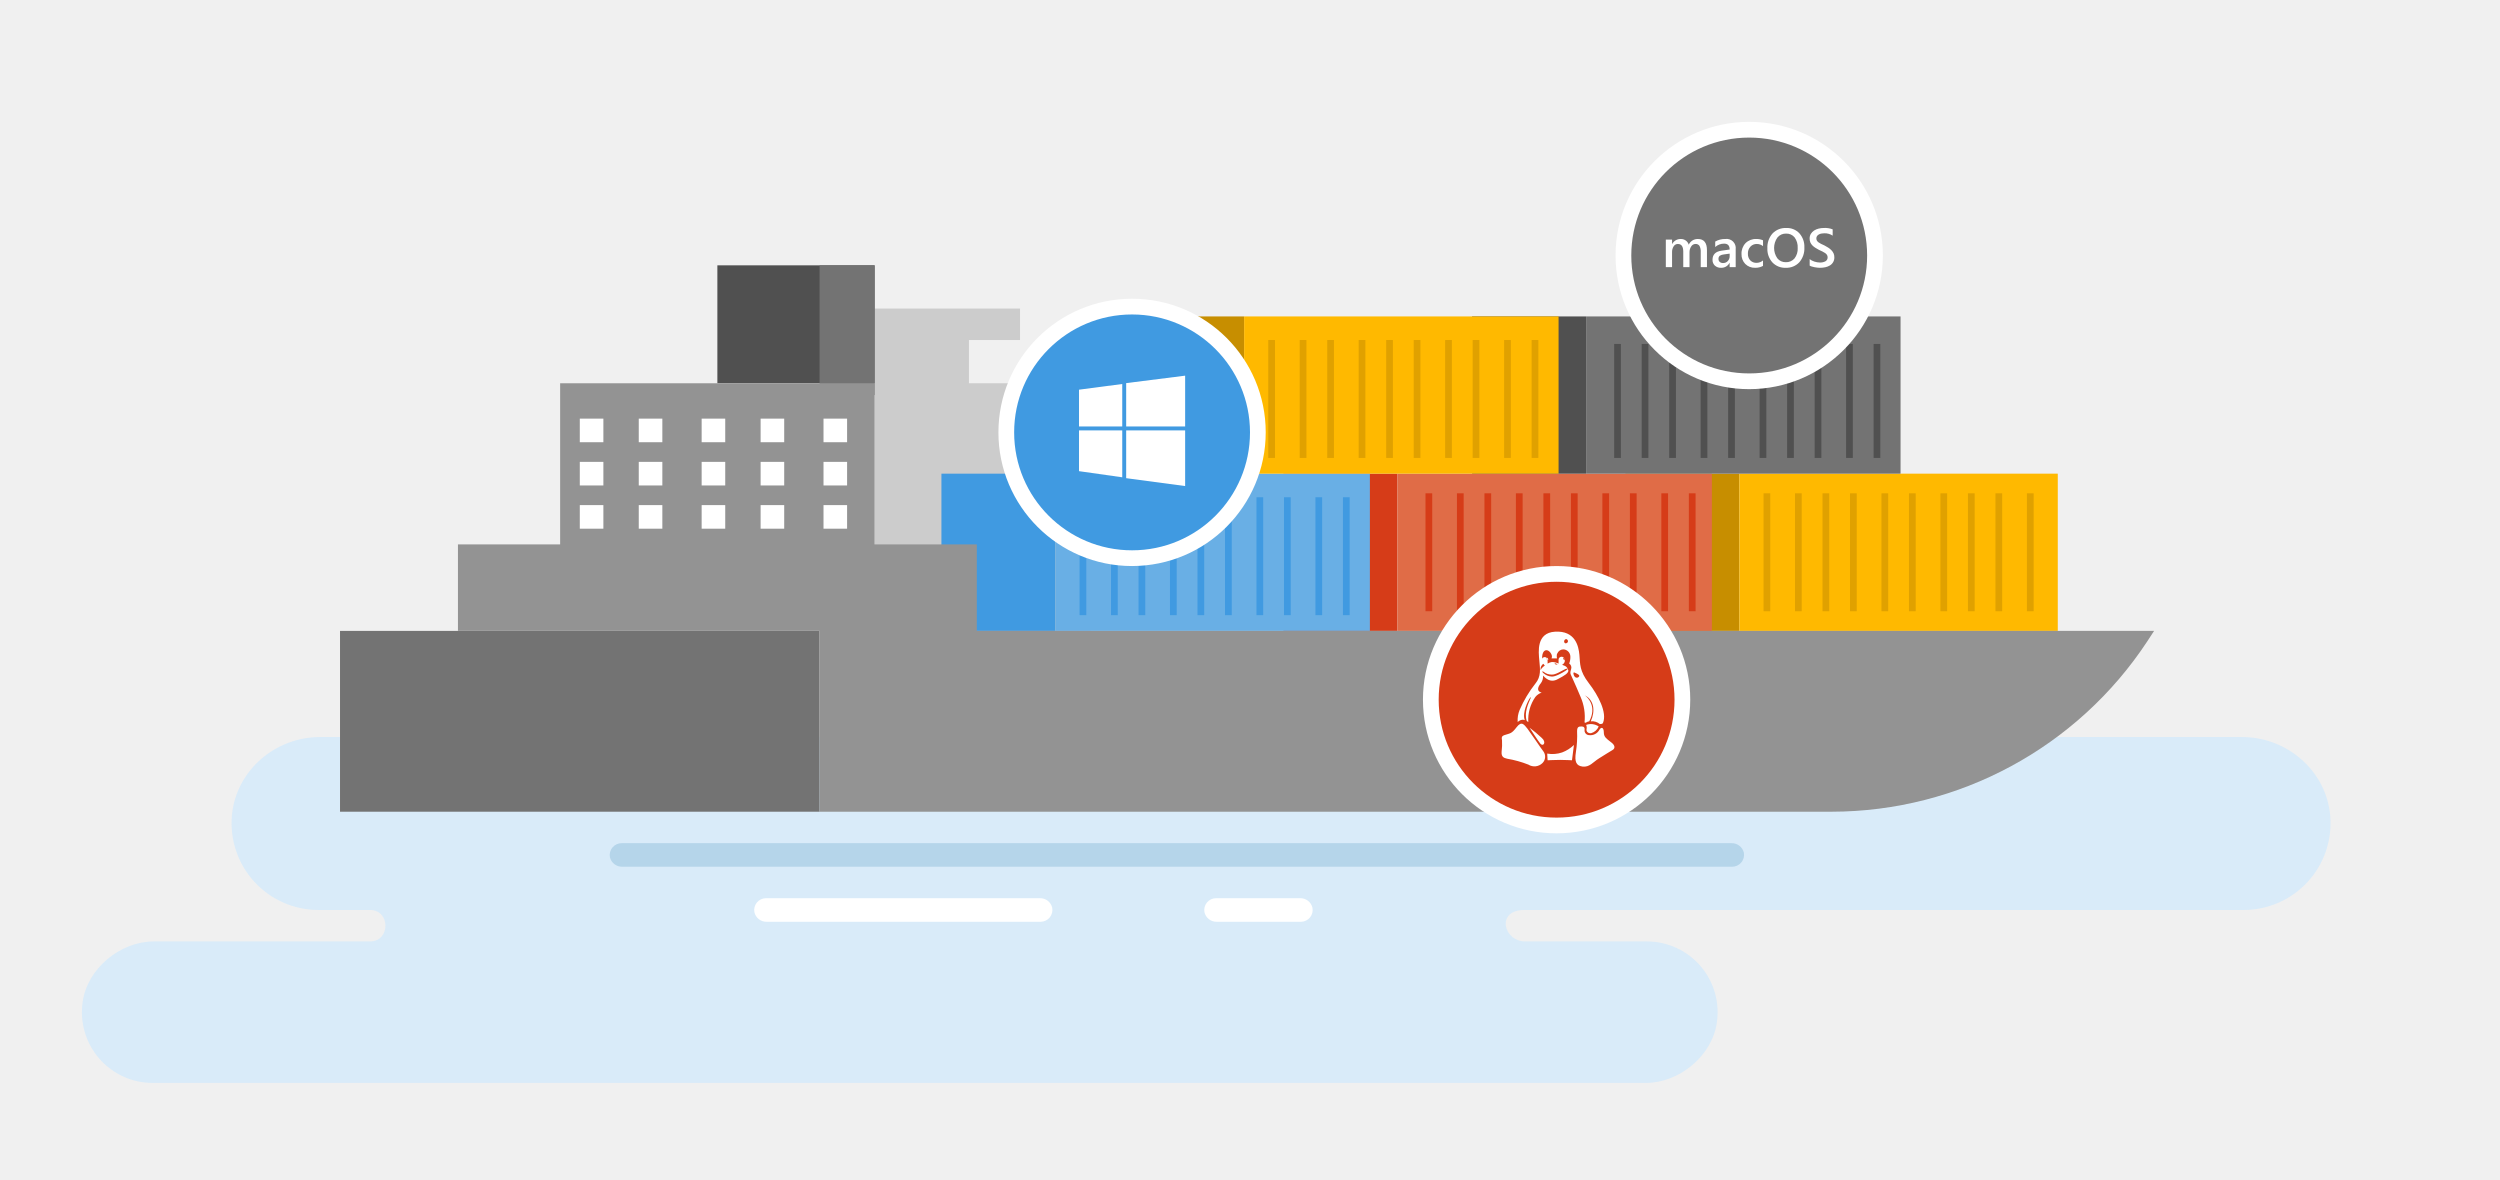
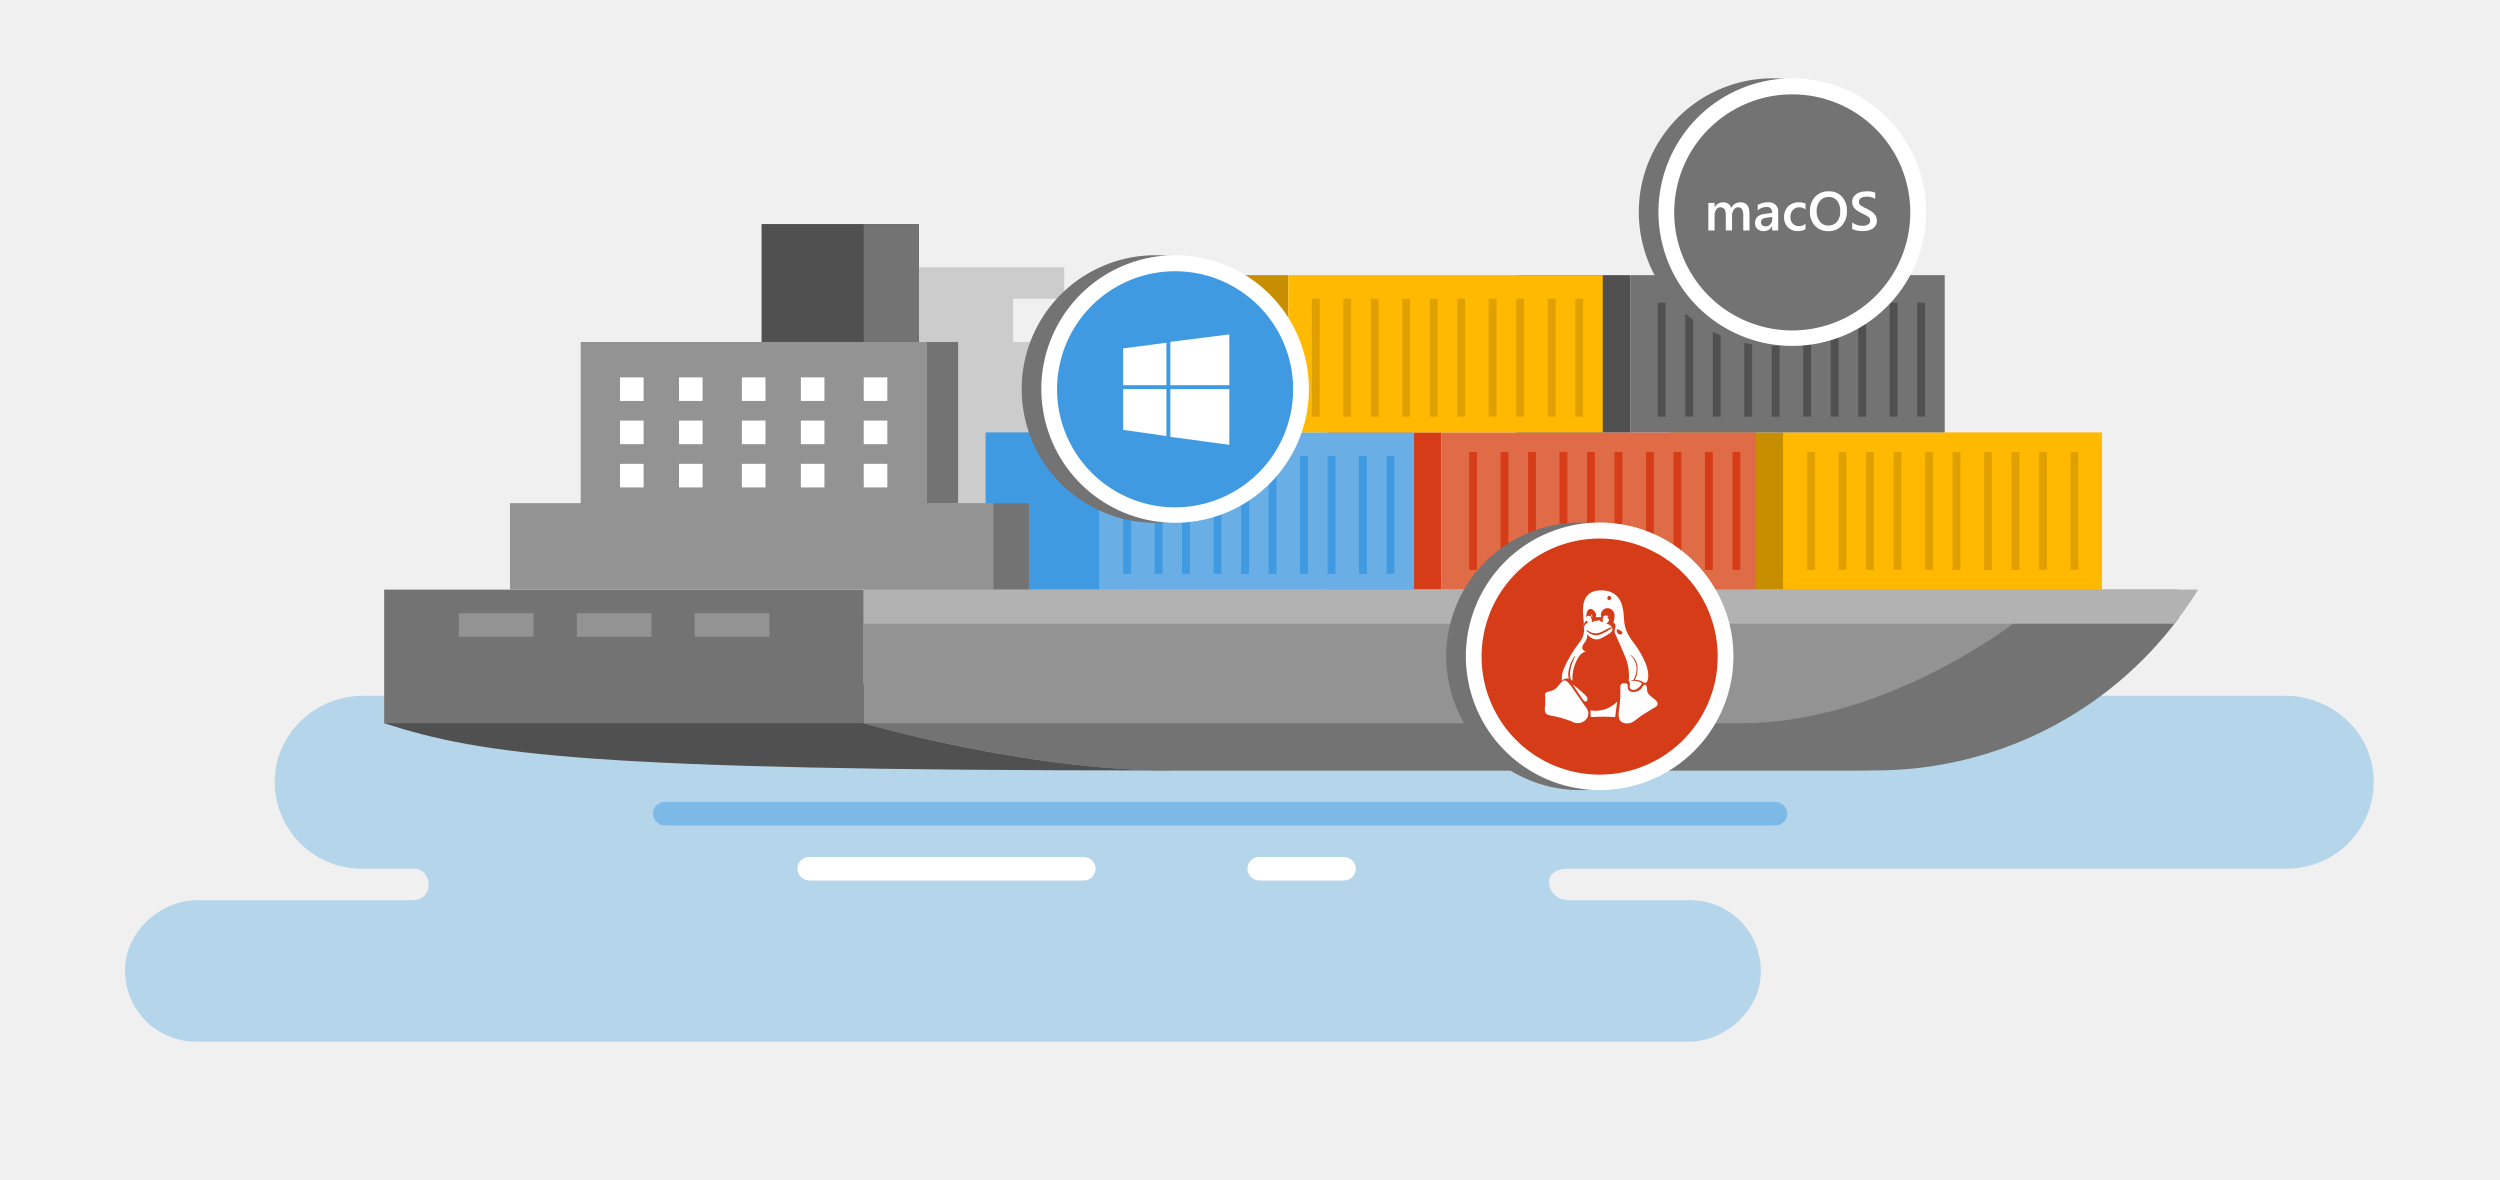
<svg xmlns="http://www.w3.org/2000/svg" viewBox="0 0 636 300">
-   <path d="M570.357,187.5H81.451c-11.42,0-21.35,8.481-22.447,19.849A22.093,22.093,0,0,0,81.1,231.5H94.137c5.226,0,5.226,8,0,8H39.147c-8.569,0-16.923,6.886-18.117,15.371A18,18,0,0,0,38.844,275.5H418.653c8.569,0,16.923-6.886,18.117-15.371A18,18,0,0,0,418.956,239.5H388.037c-5.547,0-7.574-8-.214-8H570.7a22.1,22.1,0,0,0,22.122-23.874C591.864,196.142,581.881,187.5,570.357,187.5Z" fill="#d9ebf9" />
-   <path d="M246.5,97.5v-11h13v-8h-37v83h55v-64Z" fill="#ccc" />
-   <path d="M222.5,67.5h-40v30h40Z" fill="#505050" />
-   <path d="M222.5,67.5h-14v33h14Z" fill="#737373" />
-   <path d="M440.6,220.5H158.319a3.167,3.167,0,0,1-3.163-2.43,3.041,3.041,0,0,1,3.044-3.57H440.481a3.167,3.167,0,0,1,3.163,2.43A3.041,3.041,0,0,1,440.6,220.5Z" fill="#b5d5ea" />
-   <path d="M264.735,234.5h-69.68a3.139,3.139,0,0,1-3.137-2.43,3.012,3.012,0,0,1,2.946-3.57h69.681a3.139,3.139,0,0,1,3.137,2.43A3.013,3.013,0,0,1,264.735,234.5Z" fill="#fff" />
-   <path d="M331.037,234.5H309.55a3.137,3.137,0,0,1-3.136-2.43,3.011,3.011,0,0,1,2.946-3.57h21.385a3.143,3.143,0,0,1,3.141,2.43A3,3,0,0,1,331.037,234.5Z" fill="#fff" />
-   <path d="M442.5,120.5h-29v40h29Z" fill="#c78e00" />
-   <path d="M523.5,120.5h-81v40h81Z" fill="#ffb900" />
-   <path d="M355.5,120.5h-29v40h29Z" fill="#d63c18" />
-   <path d="M435.5,120.5h-80v40h80Z" fill="#e06c47" />
-   <path d="M268.5,120.5h-29v40h29Z" fill="#409ae1" />
-   <path d="M348.5,120.5h-80v40h80Z" fill="#69afe5" />
-   <path d="M403.5,80.5h-29v40h29Z" fill="#505050" />
-   <path d="M483.5,80.5h-80v40h80Z" fill="#737373" />
-   <path d="M316.5,80.5h-29v40h29Z" fill="#c78e00" />
-   <path d="M396.5,80.5h-80v40h80Z" fill="#ffb900" />
-   <path d="M208.5,160.5H86.5v46h122Z" fill="#737373" />
-   <path d="M248.5,160.5v-22h-26v-41h-80v41h-26v22h92v46H465.987a96.28,96.28,0,0,0,80.3-43.371L548,160.5Z" fill="#939393" />
-   <path d="M153.5,106.5h-6v6h6Z" fill="#fff" />
-   <path d="M215.5,106.5h-6v6h6Z" fill="#fff" />
-   <path d="M199.5,106.5h-6v6h6Z" fill="#fff" />
-   <path d="M184.5,106.5h-6v6h6Z" fill="#fff" />
-   <path d="M168.5,106.5h-6v6h6Z" fill="#fff" />
-   <path d="M153.5,117.5h-6v6h6Z" fill="#fff" />
-   <path d="M215.5,117.5h-6v6h6Z" fill="#fff" />
-   <path d="M199.5,117.5h-6v6h6Z" fill="#fff" />
-   <path d="M184.5,117.5h-6v6h6Z" fill="#fff" />
-   <path d="M168.5,117.5h-6v6h6Z" fill="#fff" />
-   <path d="M153.5,128.5h-6v6h6Z" fill="#fff" />
-   <path d="M215.5,128.5h-6v6h6Z" fill="#fff" />
-   <path d="M199.5,128.5h-6v6h6Z" fill="#fff" />
-   <path d="M184.5,128.5h-6v6h6Z" fill="#fff" />
-   <path d="M168.5,128.5h-6v6h6Z" fill="#fff" />
-   <rect x="322.645" y="86.5" width="1.711" height="30" fill="#e0a100" />
-   <rect x="330.645" y="86.5" width="1.711" height="30" fill="#e0a100" />
-   <rect x="337.645" y="86.5" width="1.711" height="30" fill="#e0a100" />
-   <rect x="345.645" y="86.5" width="1.711" height="30" fill="#e0a100" />
-   <rect x="352.645" y="86.5" width="1.711" height="30" fill="#e0a100" />
-   <rect x="359.645" y="86.5" width="1.711" height="30" fill="#e0a100" />
-   <rect x="367.645" y="86.5" width="1.711" height="30" fill="#e0a100" />
-   <rect x="374.645" y="86.5" width="1.711" height="30" fill="#e0a100" />
-   <rect x="382.645" y="86.5" width="1.711" height="30" fill="#e0a100" />
-   <rect x="389.645" y="86.5" width="1.711" height="30" fill="#e0a100" />
-   <rect x="274.644" y="126.5" width="1.712" height="30" fill="#409ae1" />
-   <rect x="282.644" y="126.5" width="1.712" height="30" fill="#409ae1" />
-   <rect x="289.644" y="126.5" width="1.712" height="30" fill="#409ae1" />
-   <rect x="297.644" y="126.5" width="1.712" height="30" fill="#409ae1" />
-   <rect x="304.644" y="126.5" width="1.712" height="30" fill="#409ae1" />
-   <rect x="311.644" y="126.5" width="1.712" height="30" fill="#409ae1" />
-   <rect x="319.645" y="126.5" width="1.711" height="30" fill="#409ae1" />
-   <rect x="326.645" y="126.5" width="1.711" height="30" fill="#409ae1" />
-   <rect x="334.645" y="126.5" width="1.711" height="30" fill="#409ae1" />
-   <rect x="341.645" y="126.5" width="1.711" height="30" fill="#409ae1" />
-   <rect x="362.645" y="125.5" width="1.711" height="30" fill="#d63c18" />
-   <rect x="370.645" y="125.5" width="1.711" height="30" fill="#d63c18" />
-   <rect x="377.645" y="125.5" width="1.711" height="30" fill="#d63c18" />
-   <rect x="385.645" y="125.5" width="1.711" height="30" fill="#d63c18" />
-   <rect x="392.645" y="125.5" width="1.711" height="30" fill="#d63c18" />
-   <rect x="399.645" y="125.5" width="1.711" height="30" fill="#d63c18" />
-   <rect x="407.645" y="125.5" width="1.711" height="30" fill="#d63c18" />
-   <rect x="414.645" y="125.5" width="1.711" height="30" fill="#d63c18" />
-   <rect x="422.645" y="125.5" width="1.711" height="30" fill="#d63c18" />
-   <rect x="429.645" y="125.5" width="1.711" height="30" fill="#d63c18" />
-   <rect x="410.645" y="87.5" width="1.711" height="29" fill="#505050" />
-   <rect x="417.645" y="87.5" width="1.711" height="29" fill="#505050" />
-   <rect x="424.645" y="87.5" width="1.711" height="29" fill="#505050" />
-   <rect x="432.645" y="87.5" width="1.711" height="29" fill="#505050" />
-   <rect x="439.645" y="87.5" width="1.711" height="29" fill="#505050" />
-   <rect x="447.645" y="87.5" width="1.711" height="29" fill="#505050" />
-   <rect x="454.645" y="87.5" width="1.711" height="29" fill="#505050" />
-   <rect x="461.645" y="87.5" width="1.711" height="29" fill="#505050" />
-   <rect x="469.645" y="87.5" width="1.711" height="29" fill="#505050" />
-   <rect x="476.645" y="87.5" width="1.711" height="29" fill="#505050" />
-   <rect x="448.645" y="125.5" width="1.711" height="30" fill="#e0a100" />
-   <rect x="456.645" y="125.5" width="1.711" height="30" fill="#e0a100" />
-   <rect x="463.645" y="125.5" width="1.711" height="30" fill="#e0a100" />
-   <rect x="470.645" y="125.5" width="1.711" height="30" fill="#e0a100" />
-   <rect x="478.645" y="125.5" width="1.711" height="30" fill="#e0a100" />
-   <rect x="485.645" y="125.5" width="1.711" height="30" fill="#e0a100" />
-   <rect x="493.645" y="125.5" width="1.711" height="30" fill="#e0a100" />
-   <rect x="500.645" y="125.5" width="1.711" height="30" fill="#e0a100" />
-   <rect x="507.645" y="125.5" width="1.711" height="30" fill="#e0a100" />
-   <rect x="515.645" y="125.5" width="1.711" height="30" fill="#e0a100" />
-   <circle cx="288" cy="110" r="32" fill="#409ae1" />
-   <path d="M288,144a34,34,0,1,1,34-34A34.038,34.038,0,0,1,288,144Zm0-64a30,30,0,1,0,30,30A30.034,30.034,0,0,0,288,80Z" fill="#fff" />
-   <path d="M274.5,99.136l11-1.449V108.5h-11Zm12-1.672V108.5h15V95.569Zm0,24.183,15,2.007V109.5h-15Zm-12-1.783,11,1.56V109.5h-11Z" fill="#fff" />
-   <circle cx="396" cy="178" r="32" fill="#d63c18" />
-   <path d="M396,212a34,34,0,1,1,34-34A34.038,34.038,0,0,1,396,212Zm0-64a30,30,0,1,0,30,30A30.034,30.034,0,0,0,396,148Z" fill="#fff" />
-   <path d="M403.611,185.516a1.663,1.663,0,0,0-.1-1.1,3.524,3.524,0,0,1,3.2.4,2.967,2.967,0,0,1-1.9,1.7C404.111,186.616,403.511,186.216,403.611,185.516Zm6.1,3.2c-1-.8-1.7-1.2-1.7-2.4s-.6-1.5-1.1-.7a2.616,2.616,0,0,1-2.7,1.4,1.189,1.189,0,0,1-1.1-1.3c.1-.6-.2-.9-.7-.9-.7,0-1.2,0-1.2,1.2a26.565,26.565,0,0,1-.3,5.3c-.4,2.5.1,3.5,1.7,3.7,1.8.2,2.6-1.1,4.2-2.1,1.3-.8,2.7-1.7,3.4-2.1S411.011,189.616,409.711,188.716Zm-12.3,2.7a7.672,7.672,0,0,1-3.8.3l.1,1.7s2-.1,3.2-.1,3,.1,3,.1l.5-3.9A8.639,8.639,0,0,1,397.411,191.416Zm-8.3-6.3s2.2,3.4,2.7,4c.8,1,1.7-.3.4-1.4A37.664,37.664,0,0,0,389.111,185.116Zm-.5.3c-.9-1.1-1.5-2.1-2.8-.4s-1.6,1.5-3.1,2c-.8.3-.7.7-.6,1.3a15.138,15.138,0,0,1-.1,2.9c-.1,1.3.5,1.6,1.4,1.8a26.857,26.857,0,0,1,5.4,1.5,2.9,2.9,0,0,0,3.6-.4,2.268,2.268,0,0,0,.2-3C391.911,190.216,389.511,186.616,388.611,185.416Zm9.5-17.5c.1-.1,0-.3-.1-.4-.029-.029-.059-.057-.088-.081a.957.957,0,0,1,.184.483Zm-4.311,0c.1-.1.1-.2,0-.4-.1-.1-.2-.2-.3-.2v.1a1.221,1.221,0,0,1,.175.492C393.717,167.941,393.758,167.958,393.8,167.916ZM386.1,183.7a6.668,6.668,0,0,1,.5-3.1,30.3,30.3,0,0,1,4-6.7c1.5-1.8,1.2-3.7,1-5.9s-.8-7,4-7.3c5.1-.3,6,3.6,6.2,5.9s0,4.1,2.4,7.2,4.7,7.5,3.6,10.1c-.1.3-.6.3-.8.3a3.1,3.1,0,0,0-2.3-.7c1.2-2.7.8-5.4-1.5-6.6-.1-.1-.3-.2,0,0,.8.6,3.1,2.9,1.1,6.6a2.192,2.192,0,0,0-.8.3v.1a1,1,0,0,0-.4-.1,12.741,12.741,0,0,0-1-6.5c-1.5-3.6-2.4-5.4-2.5-5.7s-.2-.5.1-1.4a1.222,1.222,0,0,0-.5-1.4,4.355,4.355,0,0,0,.3-1.8,1.855,1.855,0,0,0-1.8-1.8,1.688,1.688,0,0,0-1.5,1c-.3.4-.1,1.3-.1,1.3h-1.4s.4-.6-.3-1.5-1.7-.8-2,.5a3.239,3.239,0,0,0-.061,1.074.685.685,0,0,1,1.161-.158v.3c.058.058.117.145.175.192a3.857,3.857,0,0,1,.025.908,2.967,2.967,0,0,1,1.1-.4,3.809,3.809,0,0,1,1.7.4v-1a.759.759,0,0,1,1.2-.6.91.91,0,0,1,.223.219c-.071-.059-.141-.09-.212-.019-.1,0,0,.2.1.4.1.1.2.2.3.1a1.242,1.242,0,0,1-.707,1.2c.1.1.3.1.5.2a1.6,1.6,0,0,1,.918.8,1.118,1.118,0,0,0-.607.1c-.9.4-2.5,1.5-3.5,1.4a3.119,3.119,0,0,1-2-.7c-.4-.3-.5,0-.1.3a3.4,3.4,0,0,0,2.1.9c.9.1,2.7-.9,3.6-1.5.4-.267.534-.41.517-.475a2.419,2.419,0,0,1,.172.475c-.1.7-.9,1.2-2.6,2.1-1.5.9-2.7.4-3.8-.8-.019-.019-.031-.035-.05-.054A2.9,2.9,0,0,1,392,173.8c-1.7,2.1.2,2.4.2,2.4a3.486,3.486,0,0,0-1.6,1.1,10.078,10.078,0,0,0-1.8,6.4,1.866,1.866,0,0,0-.4-.3c-.7-2.1.4-4.4,1-5.8.1-.4,0-.3-.2,0-.5.7-2,3.7-1.3,5.6a1.268,1.268,0,0,0-.6-.1A1.9,1.9,0,0,0,386.1,183.7Zm9.411-14.884c0,.1.1.2.3.2.2.1.4.1.4,0a1.238,1.238,0,0,0-.3-.2C395.711,168.716,395.511,168.716,395.511,168.816Zm4.8,2.7c.2.9.9,1.1,1.3.7.5-.4-.3-.8-.8-1C400.311,170.916,400.211,171.116,400.311,171.516Zm-2.4-8.3c0,.2.2.6.6.4a.526.526,0,0,0,.2-.9C398.411,162.416,397.911,162.716,397.911,163.216ZM391.9,170.2a1.5,1.5,0,0,0,.044.268,2.008,2.008,0,0,1,.356-.552,4.349,4.349,0,0,1,.7-.6,2.382,2.382,0,0,1-.391-.45A1.738,1.738,0,0,0,391.9,170.2Z" fill="#fff" />
-   <circle cx="445" cy="65" r="32" fill="#737373" />
-   <path d="M445,99a34,34,0,1,1,34-34A34.038,34.038,0,0,1,445,99Zm0-64a30,30,0,1,0,30,30A30.034,30.034,0,0,0,445,35Z" fill="#fff" />
-   <path d="M434.25,63.65v4.313h-1.586V64.148a3.093,3.093,0,0,0-.31-1.591,1.145,1.145,0,0,0-1.049-.493,1.263,1.263,0,0,0-1.057.622,2.545,2.545,0,0,0-.434,1.49v3.787h-1.593V64.02q0-1.957-1.381-1.956a1.25,1.25,0,0,0-1.057.588,2.6,2.6,0,0,0-.412,1.524v3.787h-1.586v-7h1.586V62.07h.027a2.427,2.427,0,0,1,2.207-1.271,2.072,2.072,0,0,1,1.268.4,1.983,1.983,0,0,1,.742,1.049,2.5,2.5,0,0,1,2.324-1.449Q434.251,60.8,434.25,63.65Zm7.309-.24v4.553H440.02V66.869h-.028a2.311,2.311,0,0,1-2.125,1.258,2.232,2.232,0,0,1-1.617-.561,1.951,1.951,0,0,1-.584-1.482q0-1.983,2.283-2.311l2.078-.294q0-1.5-1.422-1.5a3.377,3.377,0,0,0-2.255.862V61.455a4.919,4.919,0,0,1,2.556-.656A2.327,2.327,0,0,1,441.559,63.41Zm-1.532,1.115-1.47.2a2.35,2.35,0,0,0-1.03.331.975.975,0,0,0-.343.851.935.935,0,0,0,.316.729,1.235,1.235,0,0,0,.852.283,1.567,1.567,0,0,0,1.2-.51,1.8,1.8,0,0,0,.476-1.281Zm4.043-2.677a3.806,3.806,0,0,0-1.029,2.779A3.45,3.45,0,0,0,444,67.152a3.366,3.366,0,0,0,2.516.975,3.932,3.932,0,0,0,1.99-.484V66.262a2.547,2.547,0,0,1-1.613.607,2.141,2.141,0,0,1-1.623-.629,2.36,2.36,0,0,1-.606-1.715,2.48,2.48,0,0,1,.643-1.781,2.162,2.162,0,0,1,1.646-.68,2.551,2.551,0,0,1,1.559.547V61.135a3.989,3.989,0,0,0-1.688-.336A3.678,3.678,0,0,0,444.07,61.848Zm13.7-2.485a5.062,5.062,0,0,1,1.262,3.576,5.361,5.361,0,0,1-1.291,3.793,4.479,4.479,0,0,1-3.453,1.395,4.414,4.414,0,0,1-3.395-1.373,5.051,5.051,0,0,1-1.273-3.576,5.347,5.347,0,0,1,1.3-3.774A4.567,4.567,0,0,1,454.451,58,4.311,4.311,0,0,1,457.775,59.363Zm-.439,3.733a4.151,4.151,0,0,0-.791-2.713,2.664,2.664,0,0,0-2.176-.957,2.725,2.725,0,0,0-2.191,1,4.6,4.6,0,0,0-.024,5.277,2.643,2.643,0,0,0,2.147,1,2.769,2.769,0,0,0,2.22-.949A3.965,3.965,0,0,0,457.336,63.1Zm9.121,1.343a2.809,2.809,0,0,0-.547-.789,4.481,4.481,0,0,0-.8-.65c-.3-.2-.625-.383-.966-.561-.334-.144-.627-.281-.879-.406a3.981,3.981,0,0,1-.643-.387,1.423,1.423,0,0,1-.4-.437,1.129,1.129,0,0,1-.137-.566,1,1,0,0,1,.178-.6,1.382,1.382,0,0,1,.461-.4,2.16,2.16,0,0,1,.642-.227,3.916,3.916,0,0,1,.723-.068,3.587,3.587,0,0,1,2.146.6V58.346a5.338,5.338,0,0,0-2.242-.35,5.6,5.6,0,0,0-1.326.16,3.809,3.809,0,0,0-1.16.492,2.667,2.667,0,0,0-.82.842,2.252,2.252,0,0,0-.311,1.2,2.44,2.44,0,0,0,.182.979,2.56,2.56,0,0,0,.5.748,4.082,4.082,0,0,0,.75.605c.287.182.595.362.929.54q.464.213.871.406a4.733,4.733,0,0,1,.707.408,1.734,1.734,0,0,1,.469.467,1.082,1.082,0,0,1,.168.605,1.124,1.124,0,0,1-.5.992,2.743,2.743,0,0,1-1.527.342,3.741,3.741,0,0,1-.643-.062,5.419,5.419,0,0,1-.7-.174,4.349,4.349,0,0,1-.66-.277,2.589,2.589,0,0,1-.535-.37v1.676a2.283,2.283,0,0,0,.539.233,6.979,6.979,0,0,0,.711.173c.252.047.5.084.734.11a6,6,0,0,0,.606.037,6.6,6.6,0,0,0,1.4-.143,3.653,3.653,0,0,0,1.172-.464,2.319,2.319,0,0,0,1.111-2.092A2.318,2.318,0,0,0,466.457,64.439Z" fill="#fff" />
+   <path d="M581.344,177H92.438c-11.42,0-21.35,8.481-22.447,19.849A22.093,22.093,0,0,0,92.087,221h13.037c5.226,0,5.226,8,0,8H50.134c-8.569,0-16.923,6.886-18.117,15.371A18,18,0,0,0,49.831,265H429.64c8.569,0,16.923-6.886,18.117-15.371A18,18,0,0,0,429.943,229H399.024c-5.547,0-7.574-8-.214-8H581.687a22.1,22.1,0,0,0,22.122-23.874C602.851,185.642,592.868,177,581.344,177Z" fill="#b5d5ea" />
+   <path d="M97.737,184c25,8,51.5,12,197,12,36.75,0-87-24.25-87-24.25Z" fill="#505050" />
+   <path d="M257.737,87V76h13V68h-37v83h55V87Z" fill="#ccc" />
+   <path d="M233.737,57h-40V87h40Z" fill="#505050" />
+   <path d="M233.737,57h-14V90h14Z" fill="#737373" />
+   <path d="M451.587,210H169.306a3.169,3.169,0,0,1-3.163-2.43,3.041,3.041,0,0,1,3.044-3.57H451.468a3.166,3.166,0,0,1,3.163,2.43,3.041,3.041,0,0,1-3.044,3.57Z" fill="#7cb9e6" />
+   <path d="M275.722,224h-69.68a3.138,3.138,0,0,1-3.137-2.43,3.012,3.012,0,0,1,2.946-3.57h69.681a3.136,3.136,0,0,1,3.137,2.43,3.012,3.012,0,0,1-2.947,3.57Z" fill="#fff" />
+   <path d="M342.024,224H320.537a3.136,3.136,0,0,1-3.136-2.43,3.011,3.011,0,0,1,2.946-3.57h21.385a3.143,3.143,0,0,1,3.141,2.43,3,3,0,0,1-2.849,3.57Z" fill="#fff" />
+   <path d="M453.737,110h-29v40h29Z" fill="#c78e00" />
+   <path d="M534.737,110h-81v40h81Z" fill="#ffb900" />
+   <path d="M366.737,110h-29v40h29Z" fill="#d63c18" />
+   <path d="M446.737,110h-80v40h80Z" fill="#e06c47" />
+   <path d="M279.737,110h-29v40h29Z" fill="#409ae1" />
+   <path d="M359.737,110h-80v40h80Z" fill="#69afe5" />
+   <path d="M414.737,70h-29v40h29Z" fill="#505050" />
+   <path d="M494.737,70h-80v40h80Z" fill="#737373" />
+   <path d="M327.737,70h-29v40h29Z" fill="#c78e00" />
+   <path d="M407.737,70h-80v40h80Z" fill="#ffb900" />
+   <path d="M219.737,150h-122v34h122Z" fill="#737373" />
+   <path d="M261.737,150V128h-26V87h-88v41h-18v22h90v34s41,12,78,12H472.224a96.284,96.284,0,0,0,80.3-43.371L554.237,150Z" fill="#939393" />
+   <path d="M135.737,156h-19v6h19Z" fill="#939393" />
+   <path d="M165.737,156h-19v6h19Z" fill="#939393" />
+   <path d="M195.737,156h-19v6h19Z" fill="#939393" />
+   <path d="M163.737,96h-6v6h6Z" fill="#fff" />
+   <path d="M225.737,96h-6v6h6Z" fill="#fff" />
+   <path d="M209.737,96h-6v6h6Z" fill="#fff" />
+   <path d="M194.737,96h-6v6h6Z" fill="#fff" />
+   <path d="M178.737,96h-6v6h6Z" fill="#fff" />
+   <path d="M163.737,107h-6v6h6Z" fill="#fff" />
+   <path d="M225.737,107h-6v6h6Z" fill="#fff" />
+   <path d="M209.737,107h-6v6h6Z" fill="#fff" />
+   <path d="M194.737,107h-6v6h6Z" fill="#fff" />
+   <path d="M178.737,107h-6v6h6Z" fill="#fff" />
+   <path d="M163.737,118h-6v6h6Z" fill="#fff" />
+   <path d="M225.737,118h-6v6h6Z" fill="#fff" />
+   <path d="M209.737,118h-6v6h6Z" fill="#fff" />
+   <path d="M194.737,118h-6v6h6Z" fill="#fff" />
+   <path d="M178.737,118h-6v6h6Z" fill="#fff" />
+   <path d="M335.737,76h-2v30h2Z" fill="#e0a100" />
+   <path d="M343.737,76h-2v30h2Z" fill="#e0a100" />
+   <path d="M350.737,76h-2v30h2Z" fill="#e0a100" />
+   <path d="M358.737,76h-2v30h2Z" fill="#e0a100" />
+   <path d="M365.737,76h-2v30h2Z" fill="#e0a100" />
+   <path d="M372.737,76h-2v30h2Z" fill="#e0a100" />
+   <path d="M380.737,76h-2v30h2Z" fill="#e0a100" />
+   <path d="M387.737,76h-2v30h2Z" fill="#e0a100" />
+   <path d="M395.737,76h-2v30h2Z" fill="#e0a100" />
+   <path d="M402.737,76h-2v30h2Z" fill="#e0a100" />
+   <path d="M287.737,116h-2v30h2Z" fill="#409ae1" />
+   <path d="M295.737,116h-2v30h2Z" fill="#409ae1" />
+   <path d="M302.737,116h-2v30h2Z" fill="#409ae1" />
+   <path d="M310.737,116h-2v30h2Z" fill="#409ae1" />
+   <path d="M317.737,116h-2v30h2Z" fill="#409ae1" />
+   <path d="M324.737,116h-2v30h2Z" fill="#409ae1" />
+   <path d="M332.737,116h-2v30h2Z" fill="#409ae1" />
+   <path d="M339.737,116h-2v30h2Z" fill="#409ae1" />
+   <path d="M347.737,116h-2v30h2Z" fill="#409ae1" />
+   <path d="M354.737,116h-2v30h2Z" fill="#409ae1" />
+   <path d="M375.737,115h-2v30h2Z" fill="#d63c18" />
+   <path d="M383.737,115h-2v30h2Z" fill="#d63c18" />
+   <path d="M390.737,115h-2v30h2Z" fill="#d63c18" />
+   <path d="M398.737,115h-2v30h2Z" fill="#d63c18" />
+   <path d="M405.737,115h-2v30h2Z" fill="#d63c18" />
+   <path d="M412.737,115h-2v30h2Z" fill="#d63c18" />
+   <path d="M420.737,115h-2v30h2Z" fill="#d63c18" />
+   <path d="M427.737,115h-2v30h2Z" fill="#d63c18" />
+   <path d="M435.737,115h-2v30h2Z" fill="#d63c18" />
+   <path d="M442.737,115h-2v30h2Z" fill="#d63c18" />
+   <path d="M423.737,77h-2v29h2Z" fill="#505050" />
+   <path d="M430.737,77h-2v29h2Z" fill="#505050" />
+   <path d="M437.737,77h-2v29h2Z" fill="#505050" />
+   <path d="M445.737,77h-2v29h2Z" fill="#505050" />
+   <path d="M452.737,77h-2v29h2Z" fill="#505050" />
+   <path d="M460.737,77h-2v29h2Z" fill="#505050" />
+   <path d="M467.737,77h-2v29h2Z" fill="#505050" />
+   <path d="M474.737,77h-2v29h2Z" fill="#505050" />
+   <path d="M482.737,77h-2v29h2Z" fill="#505050" />
+   <path d="M489.737,77h-2v29h2Z" fill="#505050" />
+   <path d="M461.737,115h-2v30h2Z" fill="#e0a100" />
+   <path d="M469.737,115h-2v30h2Z" fill="#e0a100" />
+   <path d="M476.737,115h-2v30h2Z" fill="#e0a100" />
+   <path d="M483.737,115h-2v30h2Z" fill="#e0a100" />
+   <path d="M491.737,115h-2v30h2Z" fill="#e0a100" />
+   <path d="M498.737,115h-2v30h2Z" fill="#e0a100" />
+   <path d="M506.737,115h-2v30h2Z" fill="#e0a100" />
+   <path d="M513.737,115h-2v30h2Z" fill="#e0a100" />
+   <path d="M520.737,115h-2v30h2Z" fill="#e0a100" />
+   <path d="M528.737,115h-2v30h2Z" fill="#e0a100" />
+   <rect x="235.737" y="87" width="8" height="41" fill="#737373" />
+   <rect x="252.737" y="128" width="9" height="22" fill="#737373" />
+   <path d="M515.737,156s-34,28-73,28h-223s41,12,78,12H477.224A96.263,96.263,0,0,0,554.3,157.221Z" fill="#737373" />
+   <path d="M553.171,158.67c1.519-1.959,2.986-3.962,4.353-6.041L559.237,150h-339.5v8.67Z" fill="#b2b2b2" />
+   <path d="M293.987,133a34.036,34.036,0,1,1,24.031-9.969A34,34,0,0,1,293.987,133Z" fill="#737373" />
+   <path d="M401.987,201a34.036,34.036,0,1,1,24.031-9.969A34,34,0,0,1,401.987,201Z" fill="#737373" />
+   <path d="M450.987,88a34.038,34.038,0,1,1,24.031-9.97A34,34,0,0,1,450.987,88Z" fill="#737373" />
+   <path d="M298.987,131a32,32,0,1,0-32-32A32,32,0,0,0,298.987,131Z" fill="#409ae1" />
+   <path d="M298.987,133a34.036,34.036,0,1,1,24.031-9.969A34,34,0,0,1,298.987,133Zm0-64a30.033,30.033,0,1,0,21.2,8.8A30,30,0,0,0,298.987,69Z" fill="#fff" />
+   <path d="M285.737,88.636l11-1.449V98h-11Zm12-1.672V98h15V85.069Zm0,24.183,15,2.007V99h-15Zm-12-1.783,11,1.56V99h-11Z" fill="#fff" />
+   <path d="M455.987,86a32,32,0,1,0-32-32A32,32,0,0,0,455.987,86Z" fill="#737373" />
+   <path d="M455.987,88a34.038,34.038,0,1,1,24.031-9.97A34,34,0,0,1,455.987,88Zm0-64a30.033,30.033,0,1,0,21.2,8.8A30,30,0,0,0,455.987,24Z" fill="#fff" />
+   <path d="M445.069,58.631h-1.586V54.816a3.1,3.1,0,0,0-.31-1.592,1.147,1.147,0,0,0-1.05-.493,1.262,1.262,0,0,0-1.056.623,2.533,2.533,0,0,0-.434,1.49v3.787H439.04V54.687q0-1.956-1.381-1.956a1.25,1.25,0,0,0-1.057.588,2.6,2.6,0,0,0-.413,1.525v3.787H434.6v-7h1.586v1.107h.028a2.426,2.426,0,0,1,2.208-1.271,2.074,2.074,0,0,1,1.267.4,1.974,1.974,0,0,1,.742,1.049,2.5,2.5,0,0,1,2.325-1.449q2.31,0,2.31,2.85Z" fill="#fff" />
+   <path d="M452.377,58.631h-1.538V57.537h-.028a2.314,2.314,0,0,1-2.126,1.258,2.236,2.236,0,0,1-1.616-.561,1.96,1.96,0,0,1-.585-1.483q0-1.981,2.283-2.311l2.079-.294q0-1.5-1.422-1.5a3.38,3.38,0,0,0-2.256.862V52.123a4.924,4.924,0,0,1,2.556-.656,2.326,2.326,0,0,1,2.653,2.611Zm-1.531-3.439-1.47.2a2.335,2.335,0,0,0-1.029.332.97.97,0,0,0-.345.851.938.938,0,0,0,.317.729,1.239,1.239,0,0,0,.852.283,1.567,1.567,0,0,0,1.2-.51,1.8,1.8,0,0,0,.476-1.281Z" fill="#fff" />
+   <path d="M459.322,58.31a3.913,3.913,0,0,1-1.989.485,3.364,3.364,0,0,1-2.516-.975,3.451,3.451,0,0,1-.957-2.525,3.8,3.8,0,0,1,1.029-2.779,3.676,3.676,0,0,1,2.751-1.049,4.006,4.006,0,0,1,1.689.335v1.476a2.56,2.56,0,0,0-1.559-.547,2.165,2.165,0,0,0-1.647.681,2.483,2.483,0,0,0-.643,1.78,2.368,2.368,0,0,0,.606,1.716,2.146,2.146,0,0,0,1.623.629,2.541,2.541,0,0,0,1.613-.608Z" fill="#fff" />
+   <path d="M465.112,58.8a4.408,4.408,0,0,1-3.394-1.374,5.047,5.047,0,0,1-1.275-3.575,5.348,5.348,0,0,1,1.3-3.774,4.566,4.566,0,0,1,3.527-1.408,4.312,4.312,0,0,1,3.326,1.367,5.064,5.064,0,0,1,1.261,3.575,5.359,5.359,0,0,1-1.292,3.794A4.477,4.477,0,0,1,465.112,58.8Zm.075-8.7a2.725,2.725,0,0,0-2.19,1,3.968,3.968,0,0,0-.845,2.645,4.013,4.013,0,0,0,.821,2.632,2.644,2.644,0,0,0,2.146,1,2.771,2.771,0,0,0,2.222-.95,3.967,3.967,0,0,0,.813-2.659,4.153,4.153,0,0,0-.79-2.714A2.667,2.667,0,0,0,465.187,50.093Z" fill="#fff" />
+   <path d="M471.2,58.241V56.566a2.6,2.6,0,0,0,.536.37,4.307,4.307,0,0,0,.66.277,5.393,5.393,0,0,0,.7.174,3.7,3.7,0,0,0,.642.061,2.735,2.735,0,0,0,1.527-.342,1.121,1.121,0,0,0,.5-.991,1.082,1.082,0,0,0-.167-.605,1.791,1.791,0,0,0-.468-.468,5.042,5.042,0,0,0-.707-.407q-.408-.193-.872-.406-.5-.267-.93-.541a4.029,4.029,0,0,1-.749-.6,2.545,2.545,0,0,1-.5-.749,2.435,2.435,0,0,1-.182-.978,2.256,2.256,0,0,1,.311-1.2,2.647,2.647,0,0,1,.82-.842,3.824,3.824,0,0,1,1.159-.492,5.557,5.557,0,0,1,1.326-.16,5.346,5.346,0,0,1,2.243.349v1.606a3.583,3.583,0,0,0-2.147-.6,3.836,3.836,0,0,0-.722.068,2.159,2.159,0,0,0-.642.226,1.377,1.377,0,0,0-.461.4.991.991,0,0,0-.178.595,1.125,1.125,0,0,0,.137.567,1.446,1.446,0,0,0,.4.437,4.084,4.084,0,0,0,.643.387q.378.188.878.406.513.267.968.561a4.541,4.541,0,0,1,.8.649,2.835,2.835,0,0,1,.547.79,2.311,2.311,0,0,1,.2.988,2.316,2.316,0,0,1-1.11,2.092,3.617,3.617,0,0,1-1.173.464,6.588,6.588,0,0,1-1.4.144c-.164,0-.365-.013-.606-.037s-.483-.063-.734-.11a6.912,6.912,0,0,1-.711-.174A2.251,2.251,0,0,1,471.2,58.241Z" fill="#fff" />
+   <path d="M406.987,199a32,32,0,1,0-32-32A32,32,0,0,0,406.987,199Z" fill="#d63c18" />
+   <path d="M406.987,201a34.036,34.036,0,1,1,24.031-9.969A34,34,0,0,1,406.987,201Zm0-64a30.035,30.035,0,1,0,21.2,8.8A30,30,0,0,0,406.987,137Z" fill="#fff" />
+   <path d="M414.6,174.519a1.661,1.661,0,0,0-.1-1.1,3.521,3.521,0,0,1,3.2.4,2.97,2.97,0,0,1-1.9,1.7C415.1,175.619,414.5,175.219,414.6,174.519Zm6.1,3.2c-1-.8-1.7-1.2-1.7-2.4s-.6-1.5-1.1-.7a2.616,2.616,0,0,1-2.7,1.4,1.19,1.19,0,0,1-1.1-1.3c.1-.6-.2-.9-.7-.9-.7,0-1.2,0-1.2,1.2a26.559,26.559,0,0,1-.3,5.3c-.4,2.5.1,3.5,1.7,3.7,1.8.2,2.6-1.1,4.2-2.1,1.3-.8,2.7-1.7,3.4-2.1S422,178.619,420.7,177.719Zm-12.3,2.7a7.676,7.676,0,0,1-3.8.3l.1,1.7s2-.1,3.2-.1,3,.1,3,.1l.5-3.9A8.647,8.647,0,0,1,408.4,180.419Zm-8.3-6.3s2.2,3.4,2.7,4c.8,1,1.7-.3.4-1.4A37.51,37.51,0,0,0,400.1,174.119Zm-.5.3c-.9-1.1-1.5-2.1-2.8-.4s-1.6,1.5-3.1,2c-.8.3-.7.7-.6,1.3a15.2,15.2,0,0,1-.1,2.9c-.1,1.3.5,1.6,1.4,1.8a26.845,26.845,0,0,1,5.4,1.5,2.9,2.9,0,0,0,3.6-.4,2.27,2.27,0,0,0,.2-3C402.9,179.219,400.5,175.619,399.6,174.419Zm9.5-17.5c.1-.1,0-.3-.1-.4-.029-.029-.059-.057-.088-.081a.962.962,0,0,1,.184.483Zm-4.061,0c.1-.1.1-.2,0-.4-.1-.1-.2-.2-.3-.2v.1a1.216,1.216,0,0,1,.175.492C404.954,156.944,405,156.961,405.037,156.919Zm-7.7,16.281a6.664,6.664,0,0,1,.5-3.1,30.3,30.3,0,0,1,4-6.7c1.5-1.8,1.2-3.7,1-5.9s-.8-7,4-7.3c5.1-.3,6,3.6,6.2,5.9s0,4.1,2.4,7.2,4.7,7.5,3.6,10.1c-.1.3-.6.3-.8.3a3.1,3.1,0,0,0-2.3-.7c1.2-2.7.8-5.4-1.5-6.6-.1-.1-.3-.2,0,0,.8.6,3.1,2.9,1.1,6.6a2.187,2.187,0,0,0-.8.3v.1a.993.993,0,0,0-.4-.1,12.748,12.748,0,0,0-1-6.5c-1.5-3.6-2.4-5.4-2.5-5.7s-.2-.5.1-1.4a1.223,1.223,0,0,0-.5-1.4,4.36,4.36,0,0,0,.3-1.8,1.855,1.855,0,0,0-1.8-1.8,1.687,1.687,0,0,0-1.5,1c-.3.4-.1,1.3-.1,1.3h-1.4s.4-.6-.3-1.5-1.7-.8-2,.5a3.232,3.232,0,0,0-.061,1.074.685.685,0,0,1,1.161-.158v.3c.058.058.117.145.175.192a3.885,3.885,0,0,1,.025.908,2.963,2.963,0,0,1,1.1-.4,3.813,3.813,0,0,1,1.7.4v-1a.759.759,0,0,1,1.2-.6.928.928,0,0,1,.223.219c-.071-.059-.141-.09-.212-.019-.1,0,0,.2.1.4.1.1.2.2.3.1a1.245,1.245,0,0,1-.707,1.2c.1.1.3.1.5.2a1.6,1.6,0,0,1,.918.8,1.122,1.122,0,0,0-.607.1c-.9.4-2.5,1.5-3.5,1.4a3.117,3.117,0,0,1-2-.7c-.4-.3-.5,0-.1.3a3.4,3.4,0,0,0,2.1.9c.9.1,2.7-.9,3.6-1.5.4-.267.534-.41.517-.475a2.429,2.429,0,0,1,.172.475c-.1.7-.9,1.2-2.6,2.1-1.522.913-2.736.385-3.849-.854h0a2.9,2.9,0,0,1-.554,1.938c-1.7,2.1.2,2.4.2,2.4a3.483,3.483,0,0,0-1.6,1.1,10.076,10.076,0,0,0-1.8,6.4,1.86,1.86,0,0,0-.4-.3c-.7-2.1.4-4.4,1-5.8.1-.4,0-.3-.2,0-.5.7-2,3.7-1.3,5.6a1.261,1.261,0,0,0-.6-.1A1.9,1.9,0,0,0,397.337,173.2Zm9.161-15.381c0,.1.1.2.3.2.2.1.4.1.4,0a1.256,1.256,0,0,0-.3-.2C406.7,157.719,406.5,157.719,406.5,157.819Zm4.8,2.7c.2.9.9,1.1,1.3.7.5-.4-.3-.8-.8-1C411.3,159.919,411.2,160.119,411.3,160.519Zm-2.4-8.3c0,.2.2.6.6.4a.527.527,0,0,0,.236-.145.52.52,0,0,0,.13-.246.524.524,0,0,0-.166-.509C409.4,151.419,408.9,151.719,408.9,152.219Zm-6.011,6.984a1.441,1.441,0,0,0,.044.268,2,2,0,0,1,.356-.552,4.359,4.359,0,0,1,.7-.6,2.363,2.363,0,0,1-.391-.45,1.738,1.738,0,0,0-.709,1.334Z" fill="#fff" />
</svg>
